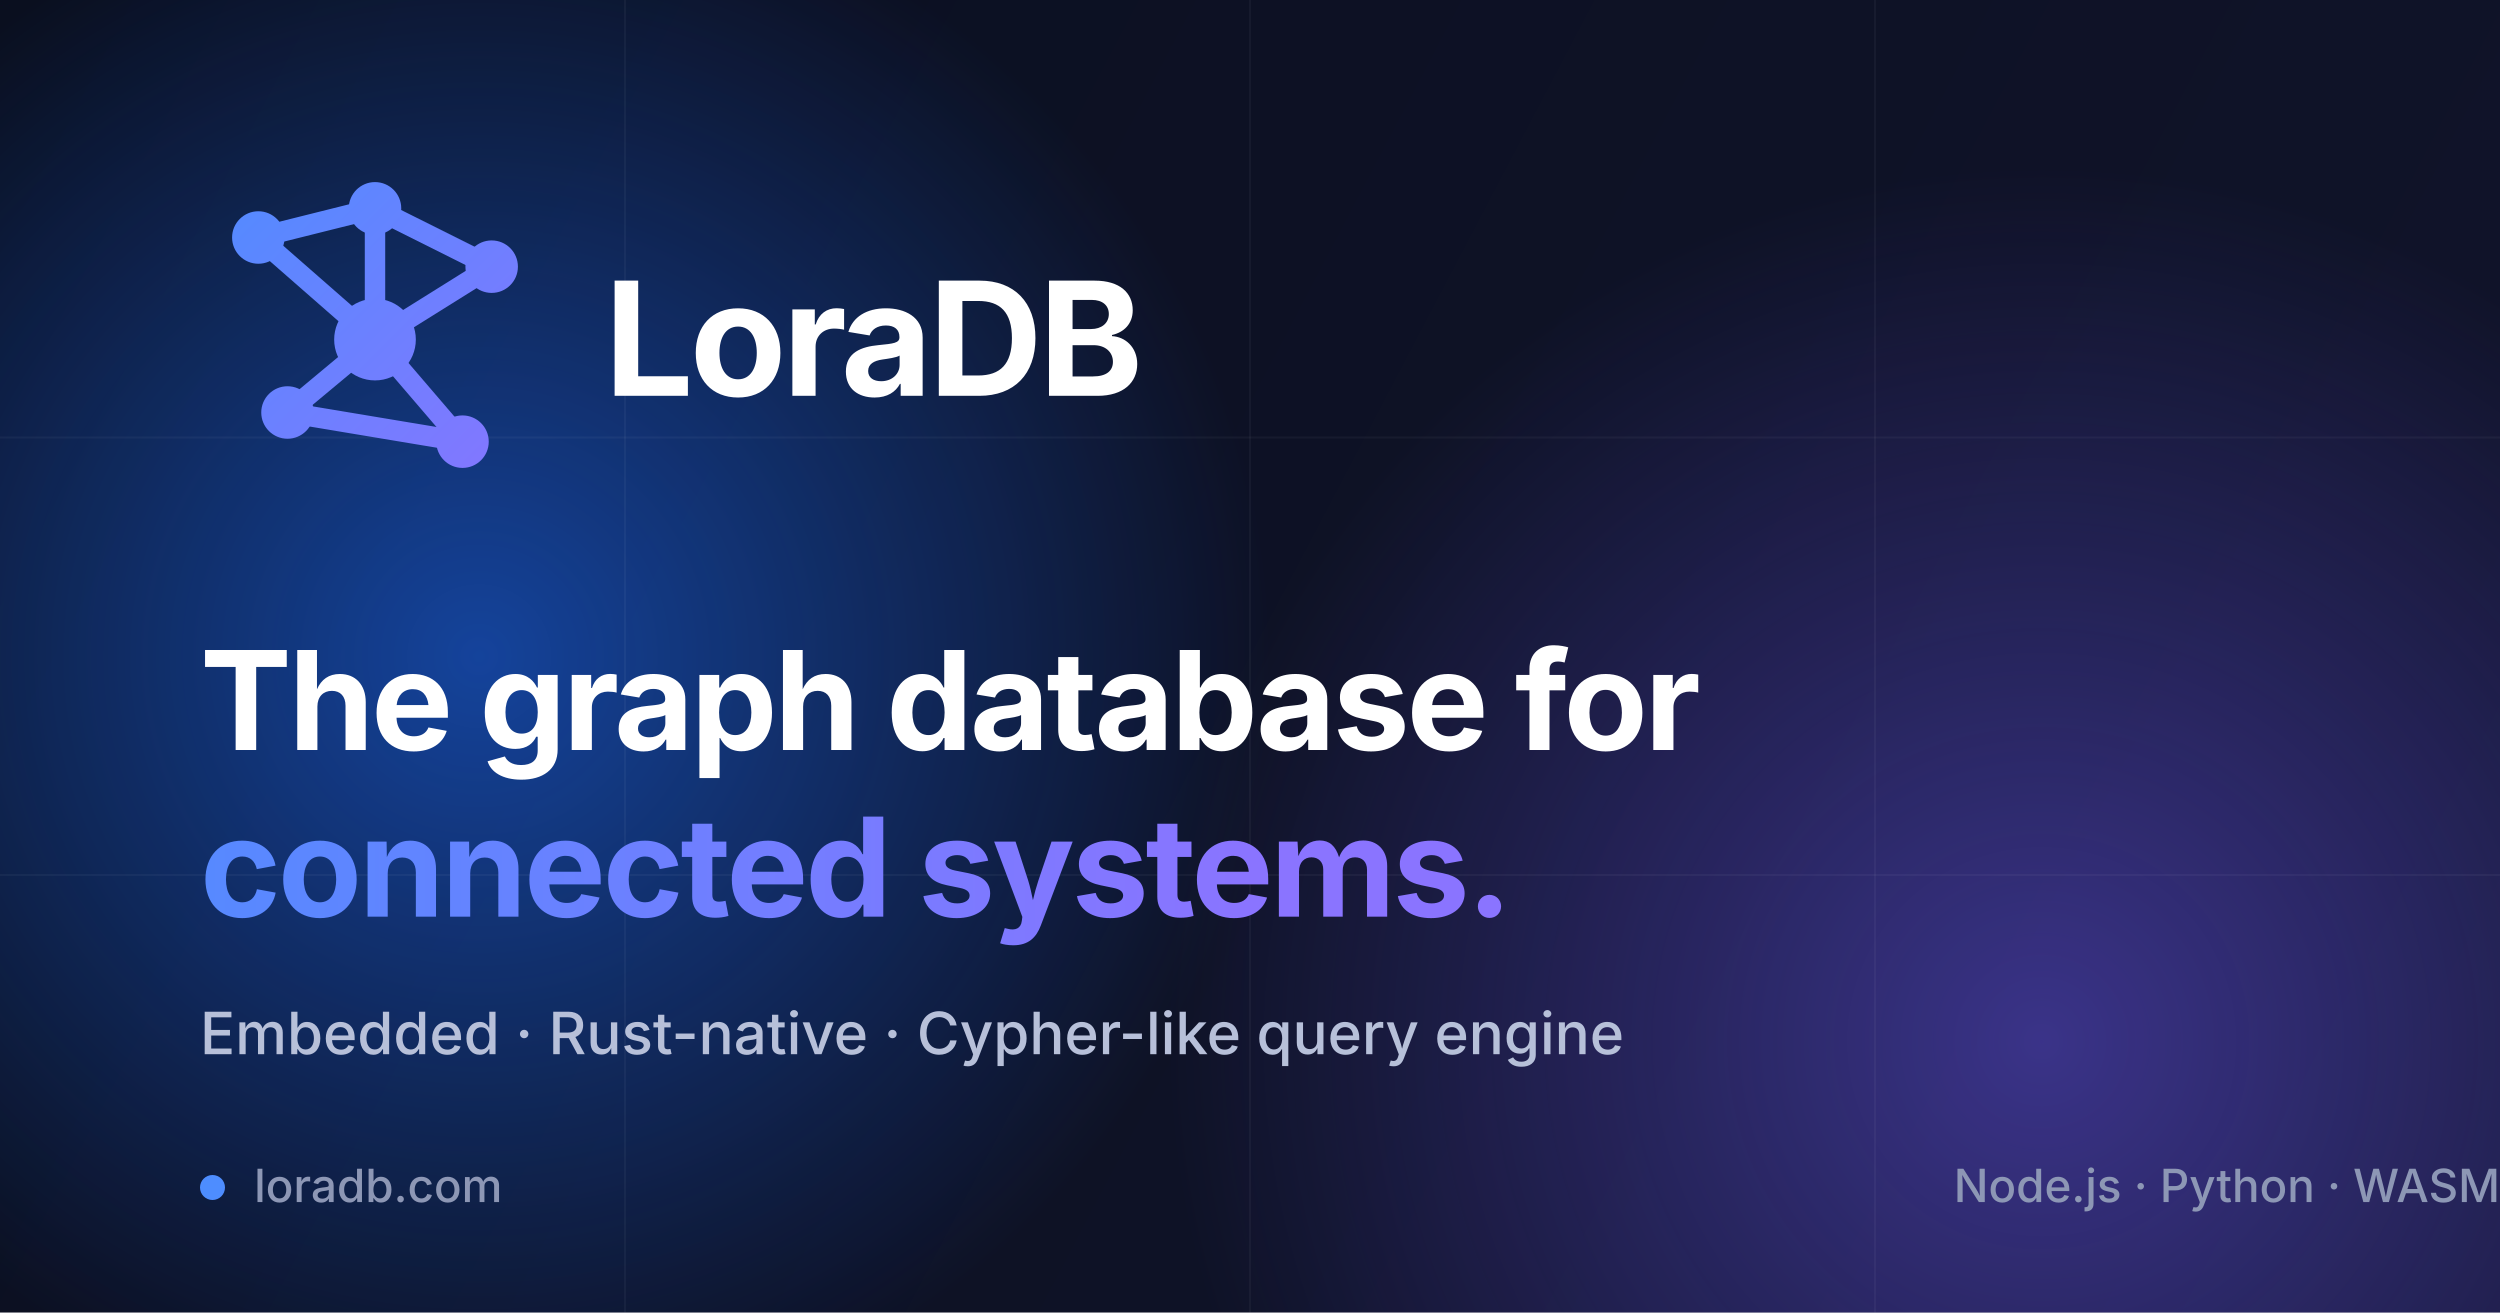
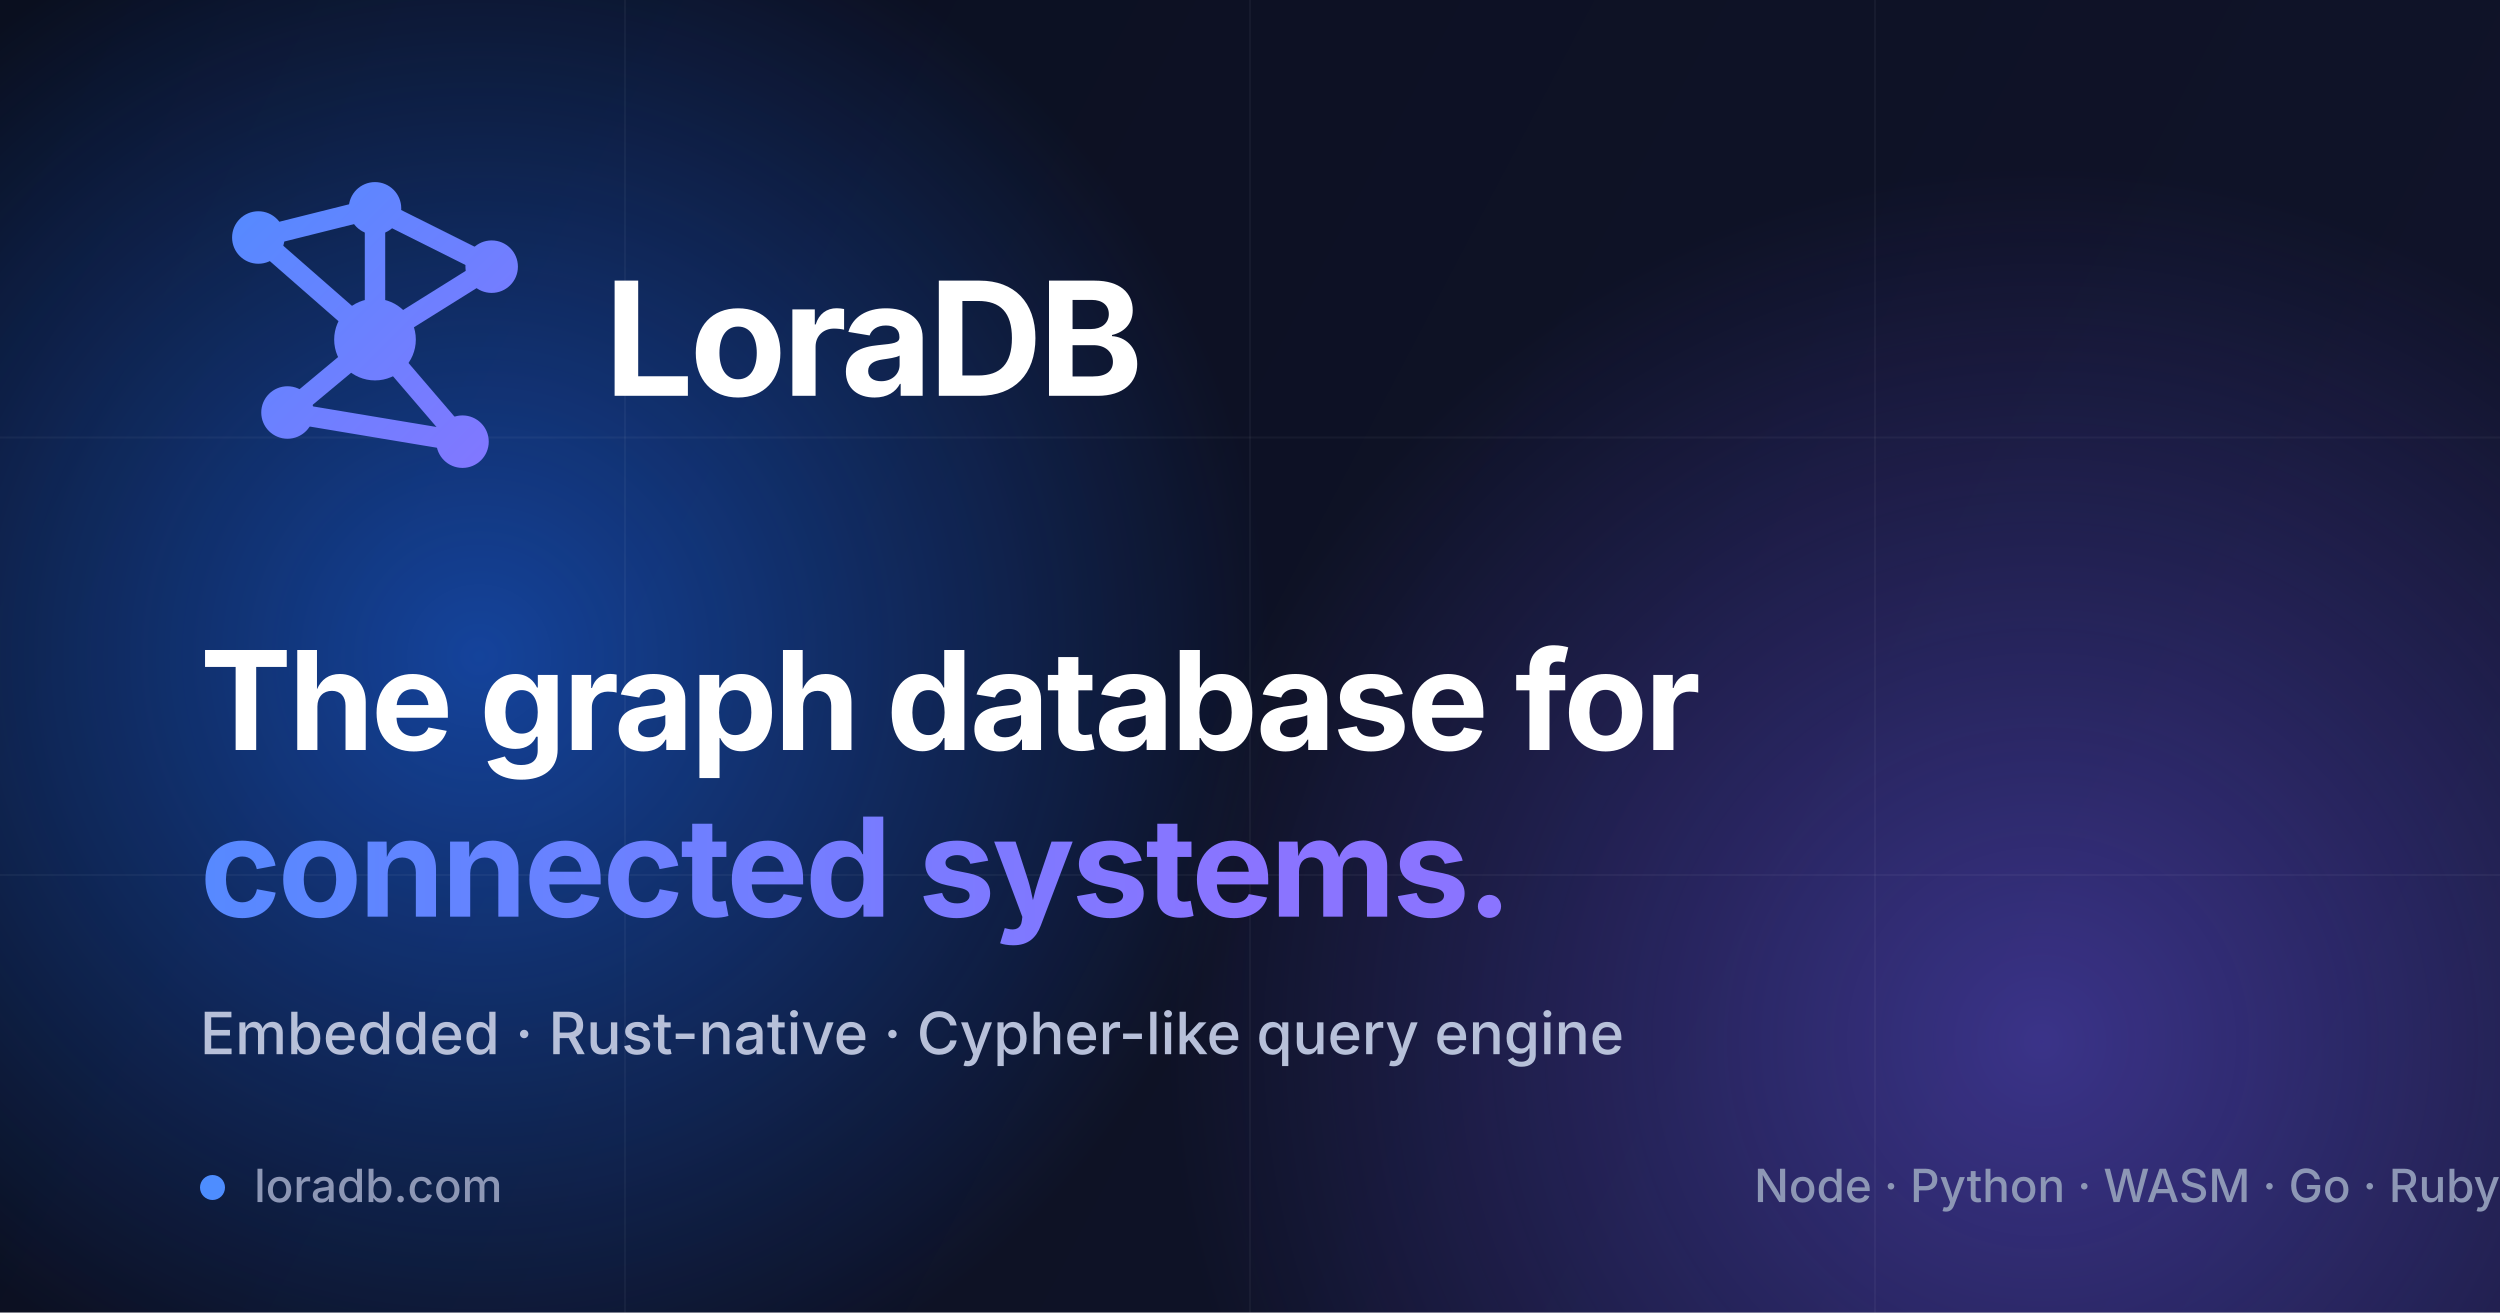
<svg xmlns="http://www.w3.org/2000/svg" viewBox="0 0 1200 630" role="img" aria-label="LoraDB — embedded graph database with a Cypher-like query engine">
  <defs>
    <linearGradient id="bg" x1="0" y1="0" x2="1200" y2="630" gradientUnits="userSpaceOnUse">
      <stop offset="0" stop-color="#0a0f1f" />
      <stop offset="1" stop-color="#11142b" />
    </linearGradient>
    <radialGradient id="glowA" cx="230" cy="315" r="380" gradientUnits="userSpaceOnUse">
      <stop offset="0" stop-color="#1b6dff" stop-opacity="0.55" />
      <stop offset="1" stop-color="#1b6dff" stop-opacity="0" />
    </radialGradient>
    <radialGradient id="glowB" cx="980" cy="500" r="420" gradientUnits="userSpaceOnUse">
      <stop offset="0" stop-color="#6e5afd" stop-opacity="0.45" />
      <stop offset="1" stop-color="#6e5afd" stop-opacity="0" />
    </radialGradient>
    <linearGradient id="markGrad" x1="0" y1="0" x2="24" y2="24" gradientUnits="userSpaceOnUse">
      <stop offset="0" stop-color="#4d8dff" />
      <stop offset="1" stop-color="#8a74ff" />
    </linearGradient>
    <linearGradient id="accent" x1="0" y1="0" x2="600" y2="0" gradientUnits="userSpaceOnUse">
      <stop offset="0" stop-color="#4d8dff" />
      <stop offset="1" stop-color="#8a74ff" />
    </linearGradient>
  </defs>
  <rect width="1200" height="630" fill="url(#bg)" />
  <rect width="1200" height="630" fill="url(#glowA)" />
  <rect width="1200" height="630" fill="url(#glowB)" />
  <g stroke="#ffffff" stroke-opacity="0.04" stroke-width="1">
    <path d="M0 210 H1200" />
    <path d="M0 420 H1200" />
    <path d="M300 0 V630" />
    <path d="M600 0 V630" />
    <path d="M900 0 V630" />
  </g>
  <g transform="translate(96 72) scale(7)">
    <g fill="none" stroke="url(#markGrad)" stroke-width="1.4" stroke-linecap="round">
      <path d="M4 6 12 13" />
      <path d="M12 4 12 13" />
      <path d="M20 8 12 13" />
      <path d="M6 18 12 13" />
      <path d="M18 20 12 13" />
      <path d="M4 6 12 4" />
      <path d="M12 4 20 8" />
      <path d="M6 18 18 20" />
    </g>
    <g fill="url(#markGrad)">
      <circle cx="4" cy="6" r="1.8" />
      <circle cx="12" cy="4" r="1.8" />
      <circle cx="20" cy="8" r="1.8" />
      <circle cx="6" cy="18" r="1.8" />
      <circle cx="18" cy="20" r="1.8" />
      <circle cx="12" cy="13" r="2.8" />
    </g>
  </g>
  <text x="290" y="190" font-family="-apple-system, BlinkMacSystemFont, 'Inter', 'Helvetica Neue', Helvetica, Arial, sans-serif" font-weight="700" font-size="76" letter-spacing="-2" fill="#ffffff">LoraDB</text>
  <text x="96" y="360" font-family="-apple-system, BlinkMacSystemFont, 'Inter', 'Helvetica Neue', Helvetica, Arial, sans-serif" font-weight="700" font-size="66" letter-spacing="-1.5" fill="#ffffff">The graph database for</text>
  <text x="96" y="440" font-family="-apple-system, BlinkMacSystemFont, 'Inter', 'Helvetica Neue', Helvetica, Arial, sans-serif" font-weight="700" font-size="66" letter-spacing="-1.5" fill="url(#accent)">connected systems.</text>
  <text x="96" y="506" font-family="-apple-system, BlinkMacSystemFont, 'Inter', 'Helvetica Neue', Helvetica, Arial, sans-serif" font-weight="500" font-size="28" fill="#b7c0d9">Embedded · Rust-native · Cypher-like query engine</text>
  <g transform="translate(96 570)">
    <circle cx="6" cy="0" r="6" fill="url(#accent)" />
    <text x="26" y="7" font-family="-apple-system, BlinkMacSystemFont, 'Inter', 'Helvetica Neue', Helvetica, Arial, sans-serif" font-weight="500" font-size="22" fill="#8d97b5">loradb.com</text>
-     <text x="1104" y="7" text-anchor="end" font-family="-apple-system, BlinkMacSystemFont, 'Inter', 'Helvetica Neue', Helvetica, Arial, sans-serif" font-weight="500" font-size="22" fill="#8d97b5">Node.js · Python · WASM</text>
+     <text x="1104" y="7" text-anchor="end" font-family="-apple-system, BlinkMacSystemFont, 'Inter', 'Helvetica Neue', Helvetica, Arial, sans-serif" font-weight="500" font-size="22" fill="#8d97b5">Node · Python · WASM · Go · Ruby</text>
  </g>
</svg>
